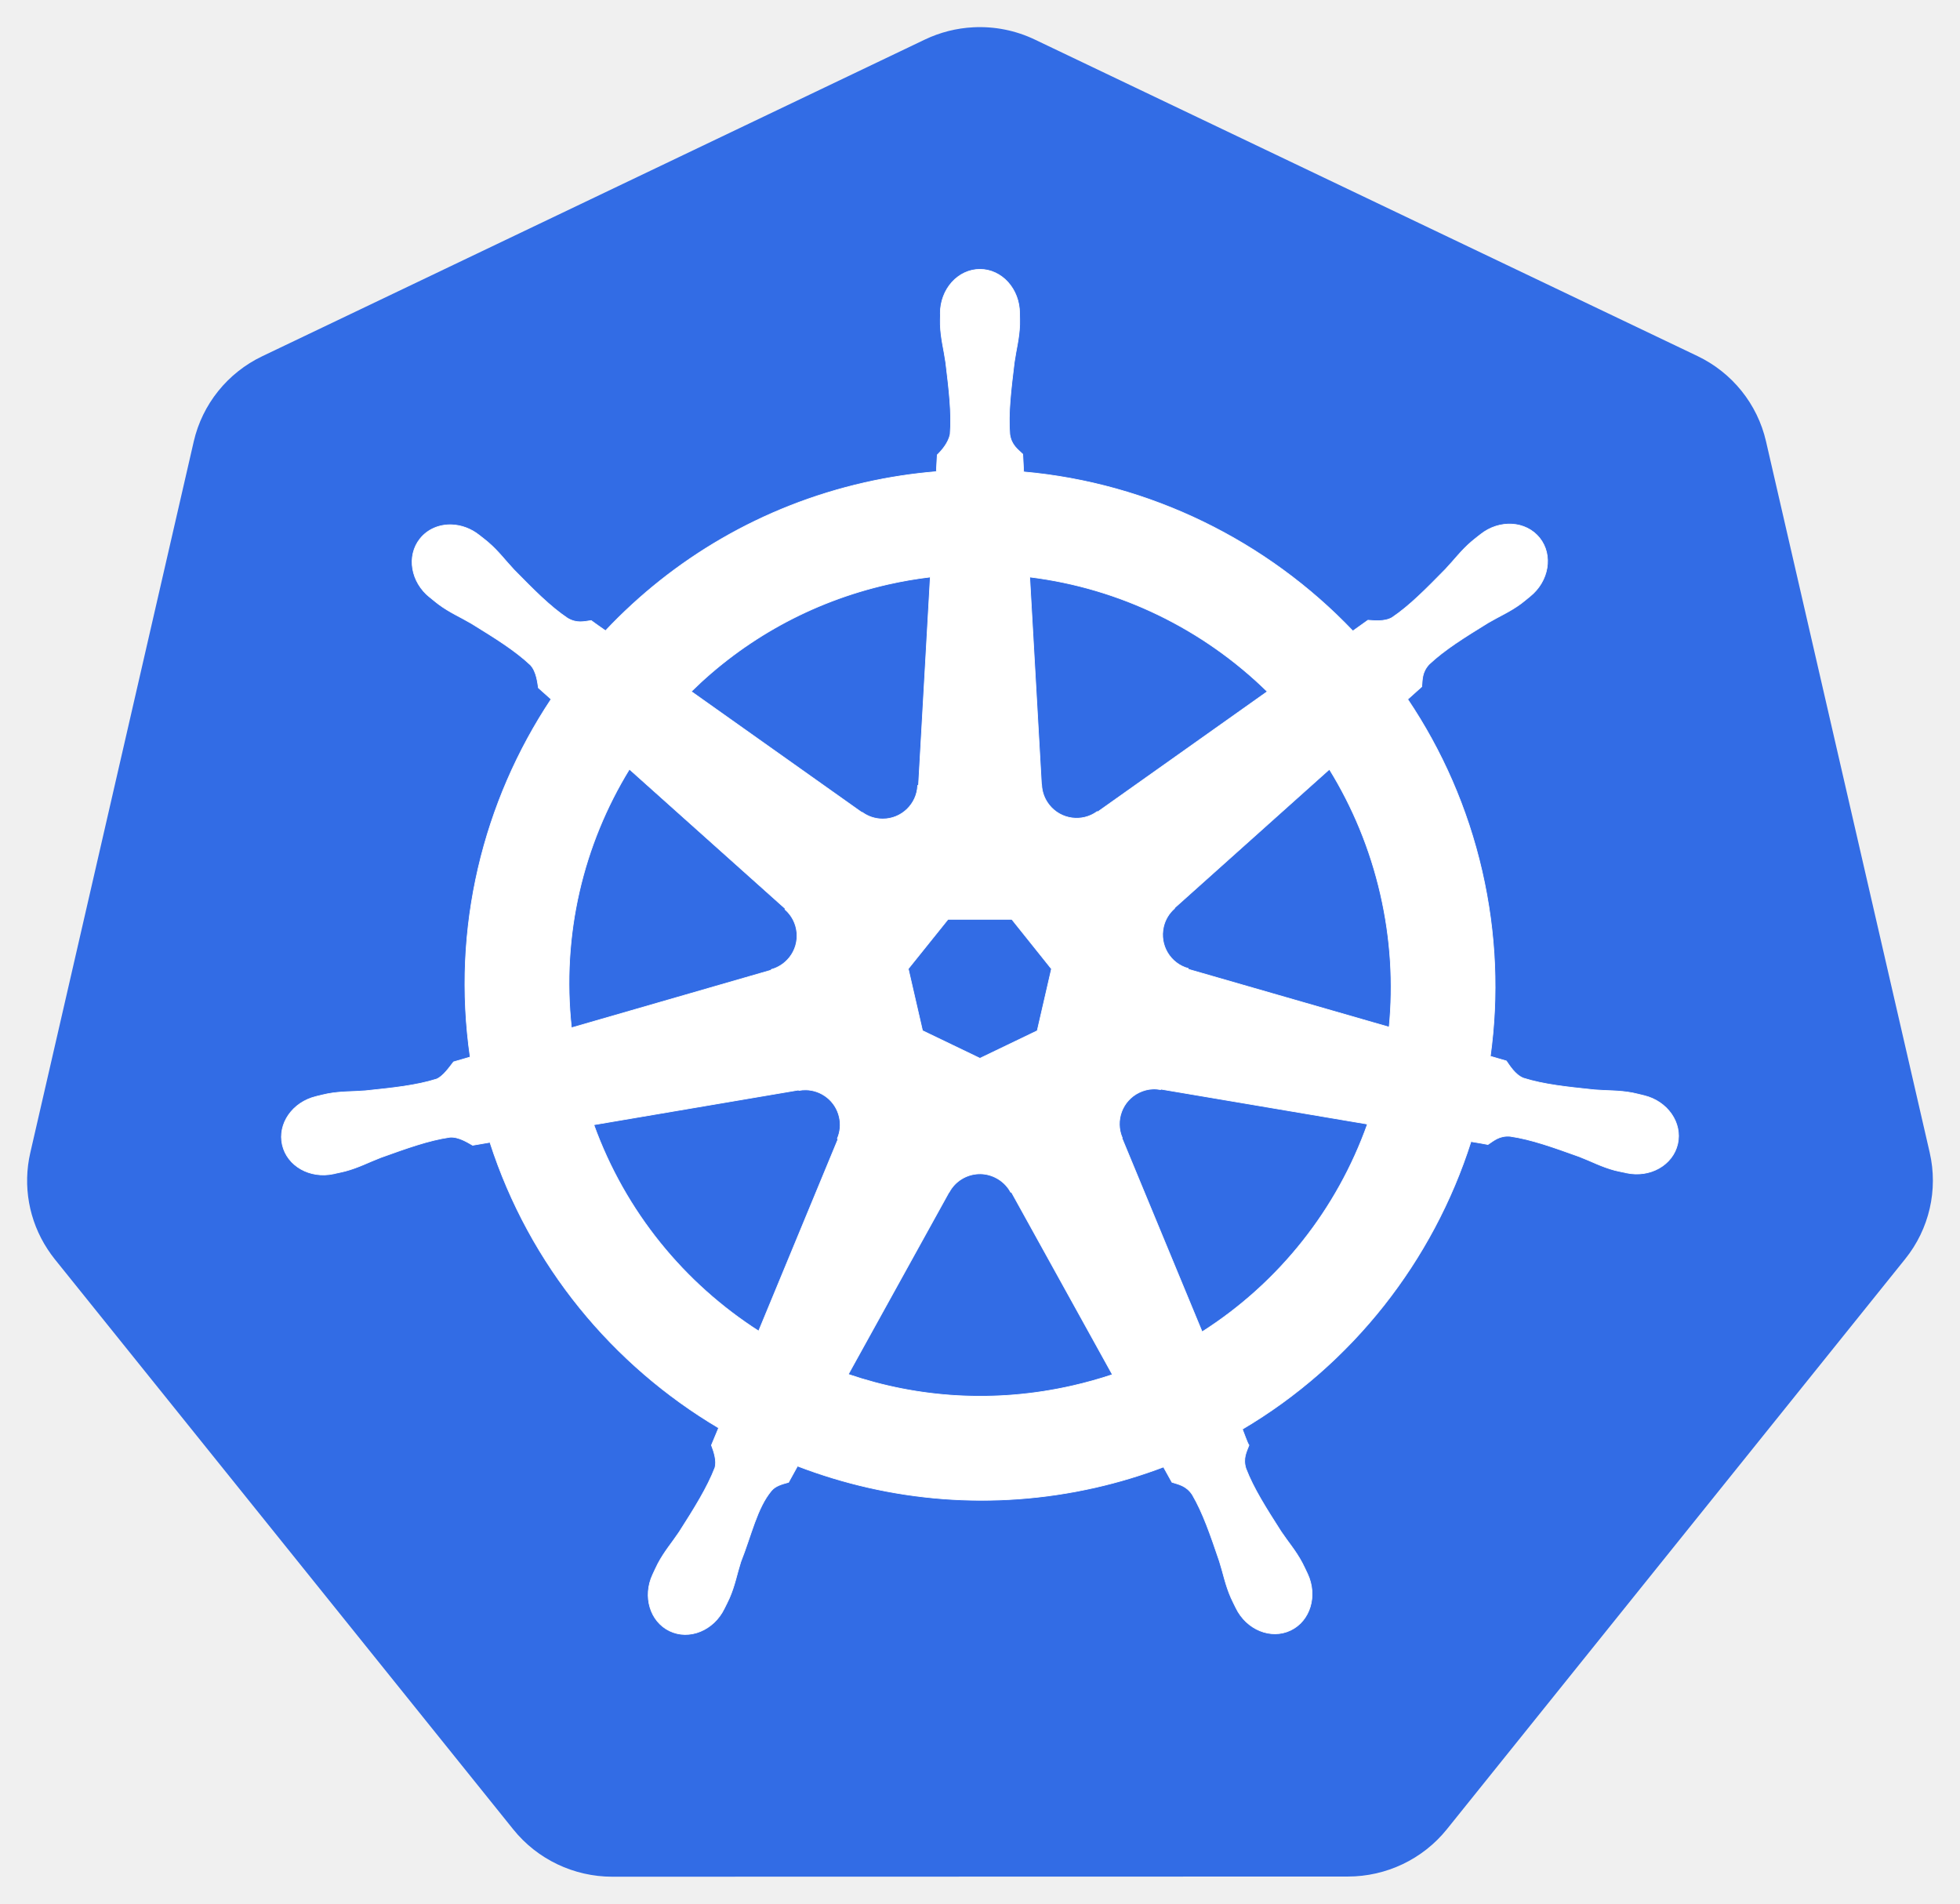
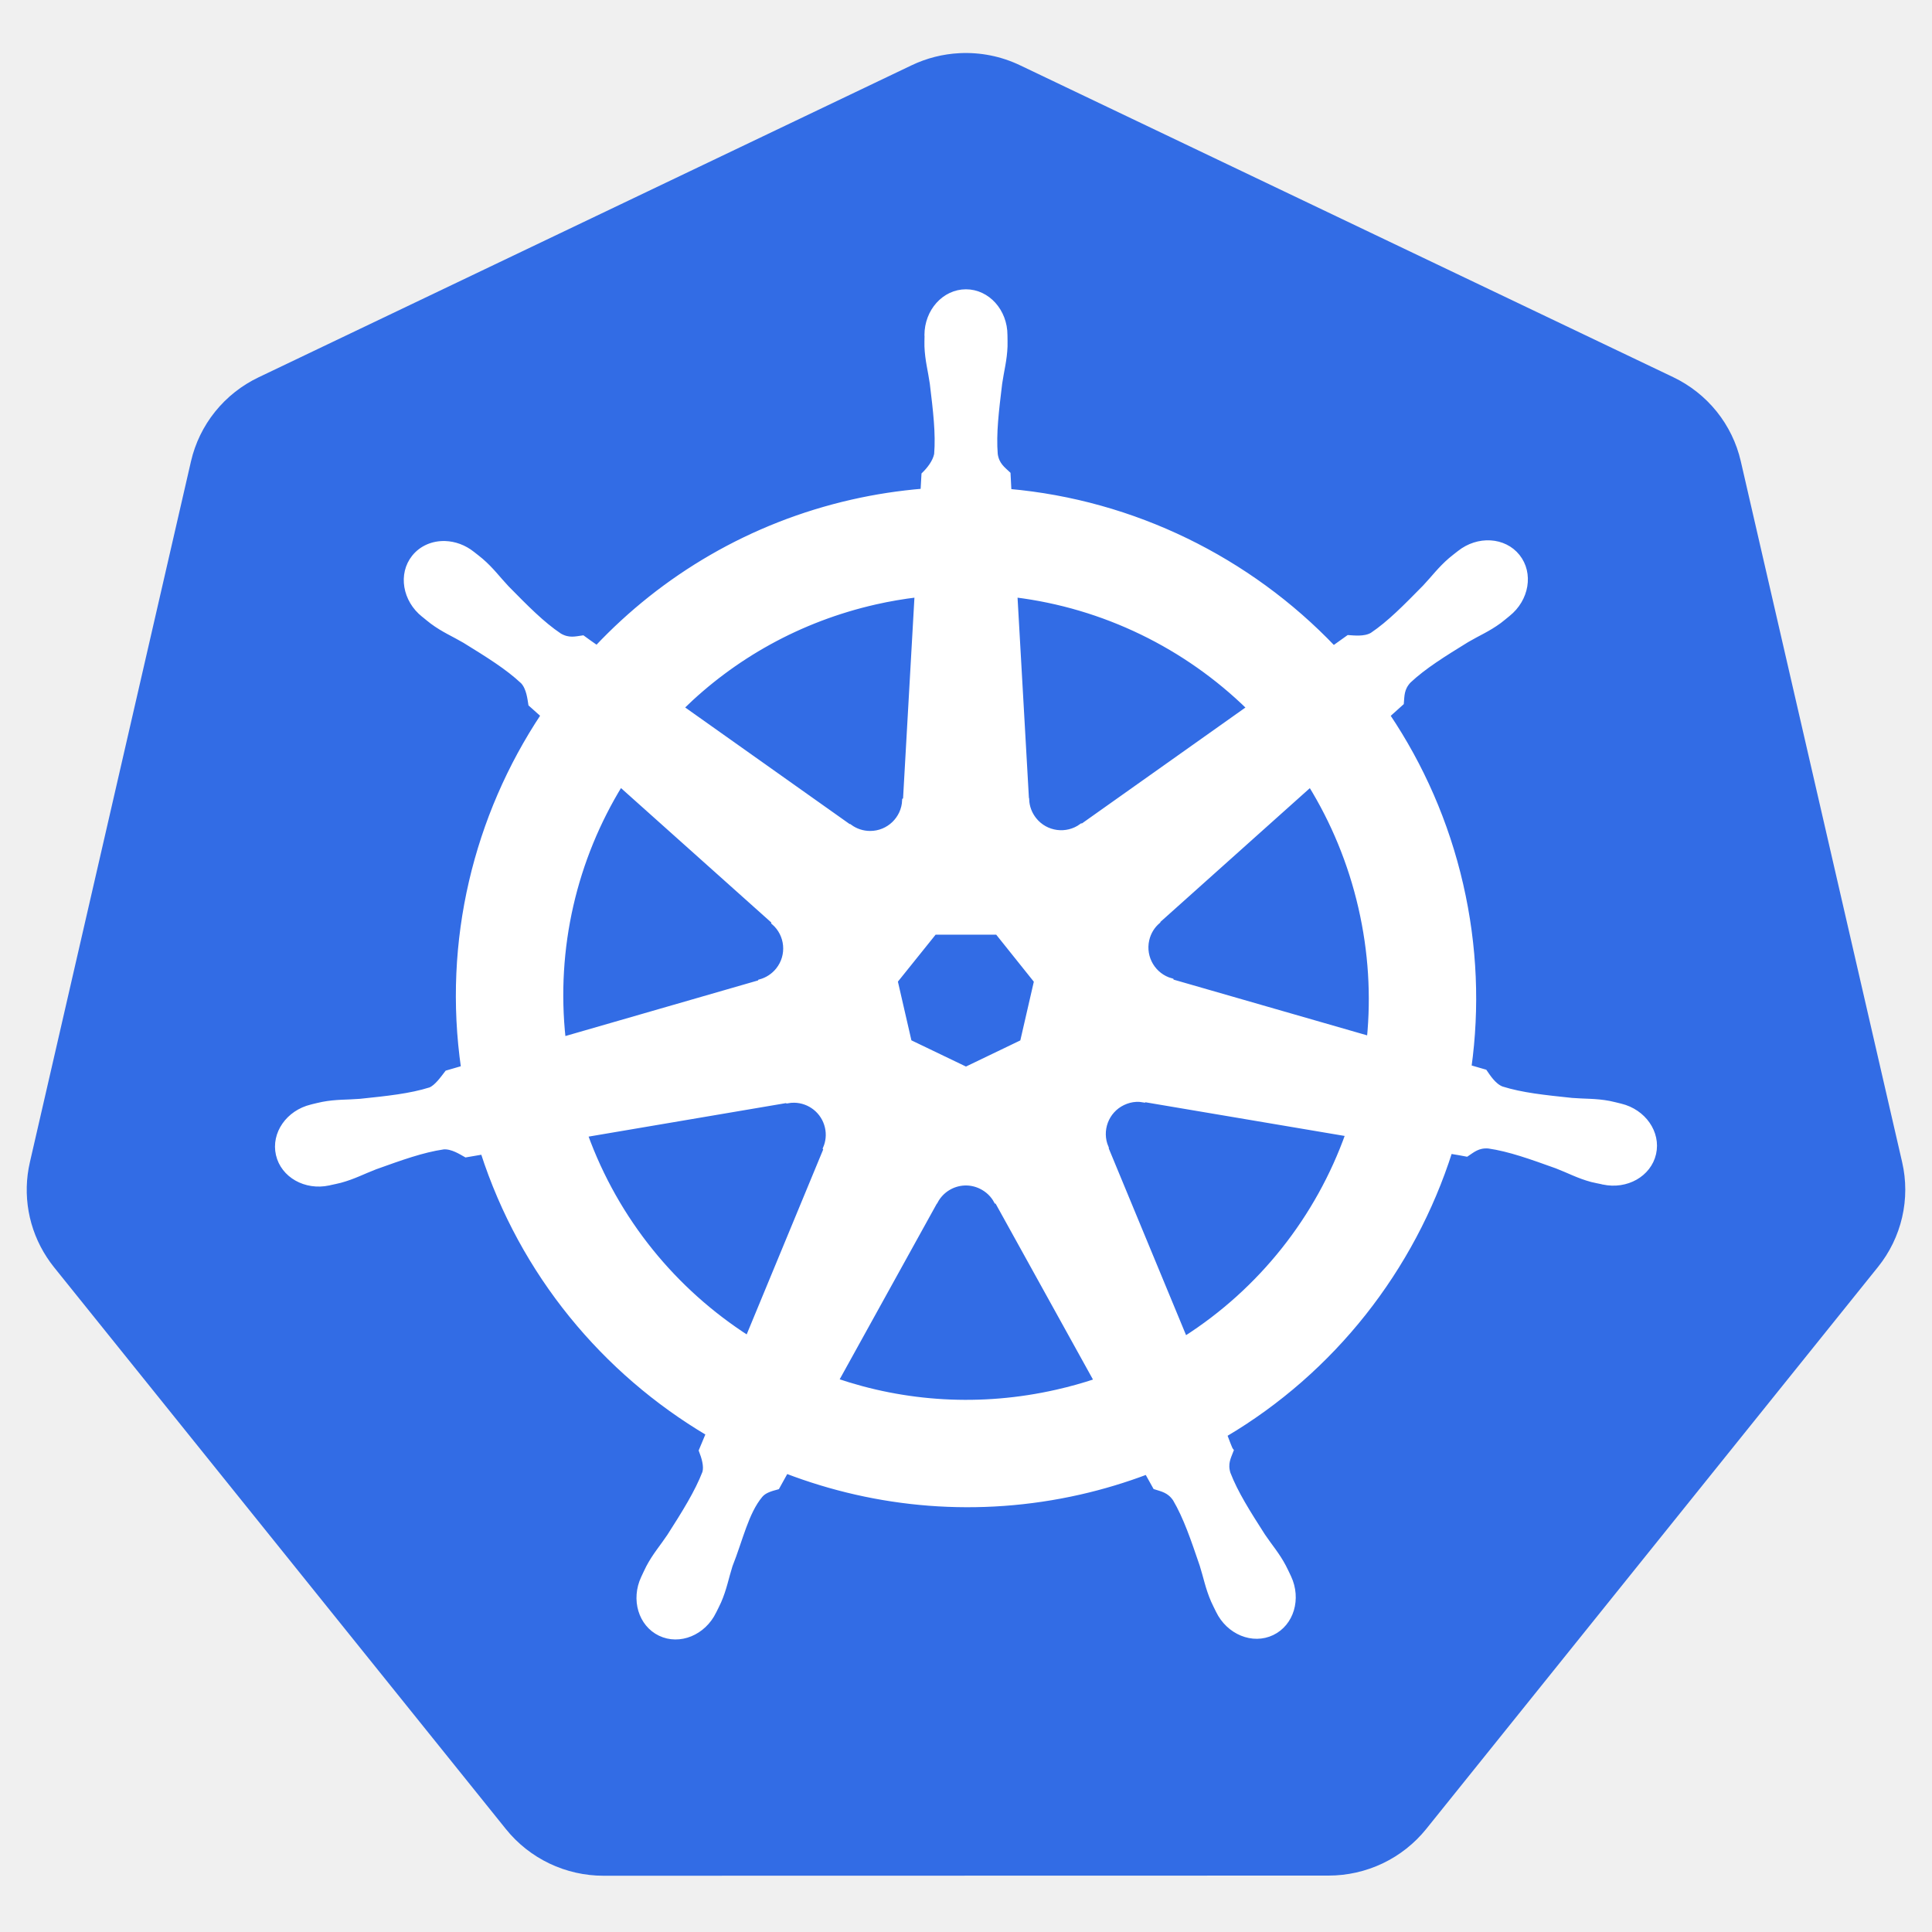
- <svg xmlns="http://www.w3.org/2000/svg" width="722.846" height="701.966" id="svg2" version="1.1">
-   <defs id="defs4" />
-   <g id="layer1" transform="translate(-6.326094,-174.7524)">
-     <g id="g3052">
-       <path style="fill:#326ce5;fill-opacity:1;stroke:#ffffff;stroke-width:0;stroke-miterlimit:4;stroke-opacity:1;stroke-dasharray:none" d="m 365.312,184.812 a 46.725,46.342 0 0 0 -17.906,4.531 l -244.344,116.75 a 46.725,46.342 0 0 0 -25.281,31.438 L 17.5,599.781 A 46.725,46.342 0 0 0 23.844,635.312 46.725,46.342 0 0 0 26.5,639 l 169.125,210.281 a 46.725,46.342 0 0 0 36.531,17.438 L 503.375,866.656 A 46.725,46.342 0 0 0 539.906,849.25 L 708.969,638.938 A 46.725,46.342 0 0 0 718,599.719 l -60.375,-262.25 a 46.725,46.342 0 0 0 -25.281,-31.438 l -244.375,-116.688 A 46.725,46.342 0 0 0 365.312,184.812 z" id="path3055" />
-       <path id="path3059" d="m 367.734,274.06 c -8.077,8.2e-4 -14.626,7.276 -14.625,16.25 1e-5,0.138 0.028,0.269 0.031,0.406 -0.012,1.219 -0.071,2.688 -0.031,3.75 0.193,5.176 1.321,9.137 2,13.906 1.23,10.207 2.261,18.667 1.625,26.531 -0.619,2.965 -2.803,5.677 -4.75,7.562 l -0.344,6.188 c -8.777,0.727 -17.612,2.059 -26.438,4.062 -37.975,8.622 -70.67,28.183 -95.562,54.594 -1.615,-1.102 -4.441,-3.129 -5.281,-3.75 -2.611,0.353 -5.25,1.158 -8.688,-0.844 -6.545,-4.406 -12.506,-10.487 -19.719,-17.812 -3.305,-3.504 -5.698,-6.841 -9.625,-10.219 -0.892,-0.767 -2.253,-1.805 -3.25,-2.594 -3.07,-2.448 -6.691,-3.724 -10.188,-3.844 -4.496,-0.154 -8.824,1.604 -11.656,5.156 -5.035,6.315 -3.423,15.968 3.594,21.562 0.071,0.057 0.147,0.101 0.219,0.156 0.964,0.782 2.145,1.783 3.031,2.438 4.167,3.077 7.973,4.651 12.125,7.094 8.747,5.402 15.998,9.881 21.75,15.281 2.246,2.394 2.639,6.613 2.938,8.438 l 4.688,4.188 c -25.093,37.764 -36.707,84.409 -29.844,131.938 l -6.125,1.781 c -1.614,2.085 -3.895,5.365 -6.281,6.344 -7.525,2.37 -15.994,3.241 -26.219,4.312 -4.8,0.399 -8.942,0.161 -14.031,1.125 -1.12,0.212 -2.681,0.619 -3.906,0.906 -0.043,0.009 -0.082,0.022 -0.125,0.031 -0.067,0.015 -0.155,0.048 -0.219,0.062 -8.62,2.083 -14.158,10.006 -12.375,17.812 1.783,7.808 10.203,12.557 18.875,10.688 0.063,-0.014 0.153,-0.017 0.219,-0.031 0.098,-0.022 0.184,-0.07 0.281,-0.094 1.209,-0.265 2.724,-0.561 3.781,-0.844 5.003,-1.34 8.627,-3.308 13.125,-5.031 9.677,-3.471 17.692,-6.37 25.5,-7.5 3.261,-0.255 6.697,2.012 8.406,2.969 l 6.375,-1.094 c 14.67,45.483 45.414,82.245 84.344,105.312 l -2.656,6.375 c 0.957,2.475 2.013,5.825 1.3,8.269 -2.839,7.361 -7.701,15.131 -13.238,23.793 -2.681,4.002 -5.425,7.108 -7.844,11.688 -0.579,1.096 -1.316,2.779 -1.875,3.938 -3.759,8.042 -1.002,17.305 6.219,20.781 7.266,3.498 16.284,-0.191 20.188,-8.25 0.006,-0.011 0.026,-0.02 0.031,-0.031 0.004,-0.009 -0.004,-0.022 0,-0.031 0.556,-1.143 1.344,-2.644 1.812,-3.719 2.072,-4.747 2.762,-8.815 4.219,-13.406 3.87,-9.72 5.996,-19.919 11.323,-26.274 1.459,-1.74 3.837,-2.409 6.302,-3.07 l 3.312,-6 c 33.938,13.027 71.927,16.522 109.875,7.906 8.657,-1.966 17.014,-4.509 25.094,-7.562 0.931,1.651 2.661,4.826 3.125,5.625 2.506,0.815 5.24,1.236 7.469,4.531 3.985,6.809 6.711,14.864 10.031,24.594 1.457,4.591 2.178,8.659 4.25,13.406 0.472,1.082 1.256,2.605 1.812,3.75 3.895,8.085 12.942,11.787 20.219,8.281 7.22,-3.478 9.98,-12.74 6.219,-20.781 -0.559,-1.158 -1.327,-2.842 -1.906,-3.938 -2.419,-4.58 -5.163,-7.654 -7.844,-11.656 -5.537,-8.662 -10.13,-15.858 -12.969,-23.219 -1.187,-3.797 0.2,-6.158 1.125,-8.625 -0.554,-0.635 -1.739,-4.22 -2.438,-5.906 40.457,-23.888 70.299,-62.021 84.312,-106.062 1.892,0.297 5.182,0.879 6.25,1.094 2.2,-1.451 4.222,-3.344 8.188,-3.031 7.808,1.129 15.823,4.03 25.5,7.5 4.498,1.723 8.122,3.723 13.125,5.062 1.057,0.283 2.572,0.547 3.781,0.812 0.097,0.024 0.183,0.071 0.281,0.094 0.065,0.015 0.156,0.017 0.219,0.031 8.672,1.867 17.094,-2.879 18.875,-10.688 1.781,-7.807 -3.754,-15.732 -12.375,-17.812 -1.254,-0.285 -3.032,-0.769 -4.25,-1 -5.089,-0.964 -9.231,-0.726 -14.031,-1.125 -10.225,-1.071 -18.694,-1.943 -26.219,-4.312 -3.068,-1.19 -5.251,-4.841 -6.313,-6.344 l -5.906,-1.719 c 3.062,-22.154 2.237,-45.211 -3.062,-68.281 -5.348,-23.285 -14.8,-44.581 -27.406,-63.344 1.515,-1.377 4.376,-3.911 5.188,-4.656 0.237,-2.624 0.033,-5.376 2.75,-8.281 5.751,-5.401 13.003,-9.879 21.75,-15.281 4.152,-2.443 7.99,-4.017 12.156,-7.094 0.942,-0.696 2.229,-1.798 3.219,-2.594 7.015,-5.596 8.631,-15.248 3.594,-21.562 -5.037,-6.314 -14.797,-6.909 -21.812,-1.312 -0.999,0.791 -2.354,1.823 -3.25,2.594 -3.926,3.378 -6.351,6.714 -9.656,10.219 -7.212,7.326 -13.174,13.438 -19.719,17.844 -2.836,1.651 -6.99,1.08 -8.875,0.969 l -5.562,3.969 c -31.719,-33.261 -74.905,-54.525 -121.406,-58.656 -0.13,-1.949 -0.3,-5.471 -0.344,-6.531 -1.904,-1.822 -4.203,-3.377 -4.781,-7.312 -0.636,-7.864 0.426,-16.325 1.656,-26.531 0.679,-4.769 1.807,-8.73 2,-13.906 0.044,-1.177 -0.026,-2.884 -0.031,-4.156 -9.6e-4,-8.974 -6.548,-16.251 -14.625,-16.25 z m -18.312,113.438 -4.344,76.719 -0.312,0.156 c -0.291,6.863 -5.94,12.344 -12.875,12.344 -2.841,0 -5.463,-0.912 -7.594,-2.469 l -0.125,0.062 -62.906,-44.594 c 19.334,-19.011 44.063,-33.06 72.562,-39.531 5.206,-1.182 10.41,-2.059 15.594,-2.688 z m 36.656,0 c 33.273,4.092 64.045,19.159 87.625,42.25 l -62.5,44.312 -0.219,-0.094 c -5.547,4.052 -13.363,3.046 -17.688,-2.375 -1.771,-2.221 -2.701,-4.832 -2.812,-7.469 l -0.062,-0.031 z m -147.625,70.875 57.438,51.375 -0.062,0.312 c 5.184,4.507 5.949,12.328 1.625,17.75 -1.771,2.221 -4.142,3.711 -6.688,4.406 l -0.062,0.25 -73.625,21.25 c -3.747,-34.265 4.329,-67.574 21.375,-95.344 z m 258.156,0.031 c 8.534,13.833 14.997,29.282 18.844,46.031 3.801,16.548 4.755,33.067 3.188,49.031 l -74,-21.312 -0.062,-0.312 c -6.627,-1.811 -10.699,-8.552 -9.156,-15.312 0.632,-2.77 2.102,-5.113 4.094,-6.844 l -0.031,-0.156 57.125,-51.125 z m -140.656,55.312 23.531,0 14.625,18.281 -5.25,22.812 -21.125,10.156 -21.188,-10.188 -5.25,-22.812 z m 75.438,62.562 c 1,-0.051 1.996,0.04 2.969,0.219 l 0.125,-0.156 76.156,12.875 c -11.146,31.313 -32.473,58.44 -60.969,76.594 l -29.562,-71.406 0.094,-0.125 c -2.716,-6.31 0.002,-13.71 6.25,-16.719 1.6,-0.77 3.271,-1.197 4.938,-1.281 z m -127.906,0.312 c 5.812,0.082 11.025,4.115 12.375,10.031 0.632,2.77 0.325,5.514 -0.719,7.938 l 0.219,0.281 -29.25,70.688 c -27.347,-17.549 -49.129,-43.824 -60.781,-76.062 l 75.5,-12.812 0.125,0.156 c 0.845,-0.155 1.701,-0.23 2.531,-0.219 z m 63.781,30.969 c 2.024,-0.074 4.079,0.341 6.031,1.281 2.56,1.233 4.537,3.173 5.781,5.5 l 0.281,0 37.219,67.25 c -4.83,1.619 -9.796,3.003 -14.875,4.156 -28.465,6.463 -56.839,4.505 -82.531,-4.25 l 37.125,-67.125 0.062,0 c 2.228,-4.164 6.452,-6.649 10.906,-6.812 z" style="font-size:medium;font-style:normal;font-variant:normal;font-weight:normal;font-stretch:normal;text-indent:0;text-align:start;text-decoration:none;line-height:normal;letter-spacing:normal;word-spacing:normal;text-transform:none;direction:ltr;block-progression:tb;writing-mode:lr-tb;text-anchor:start;baseline-shift:baseline;color:#000000;fill:#ffffff;fill-opacity:1;stroke:#ffffff;stroke-width:0.25;stroke-miterlimit:4;stroke-opacity:1;stroke-dasharray:none;marker:none;visibility:visible;display:inline;overflow:visible;enable-background:accumulate;font-family:Sans;-inkscape-font-specification:Sans" />
-     </g>
-   </g>
+ <svg xmlns="http://www.w3.org/2000/svg" width="100" height="100" viewBox="0 0 100 98" fill="none">
+   <path d="M49.663 1.752C48.803 1.795 47.961 2.009 47.186 2.379L13.383 18.53C12.508 18.948 11.739 19.556 11.133 20.309C10.528 21.062 10.101 21.941 9.885 22.88L1.546 59.16C1.353 59.996 1.332 60.861 1.482 61.706C1.633 62.55 1.953 63.356 2.423 64.075C2.537 64.251 2.66 64.421 2.791 64.585L26.188 93.676C26.794 94.429 27.562 95.037 28.437 95.454C29.312 95.872 30.271 96.089 31.242 96.088L68.763 96.08C69.733 96.081 70.692 95.864 71.567 95.448C72.441 95.031 73.21 94.424 73.817 93.672L97.205 64.577C97.811 63.824 98.238 62.945 98.454 62.005C98.671 61.066 98.671 60.09 98.454 59.151L90.102 22.871C89.886 21.932 89.459 21.053 88.854 20.3C88.248 19.547 87.479 18.94 86.605 18.522L52.797 2.379C51.822 1.913 50.744 1.697 49.663 1.752Z" fill="#326CE5" />
+   <path d="M49.998 14.099C48.88 14.099 47.974 15.105 47.974 16.347C47.974 16.366 47.978 16.384 47.979 16.403C47.977 16.572 47.969 16.775 47.974 16.922C48.001 17.638 48.157 18.186 48.251 18.846C48.421 20.258 48.564 21.428 48.476 22.516C48.39 22.926 48.088 23.301 47.819 23.562L47.771 24.418C46.557 24.519 45.335 24.703 44.114 24.98C38.86 26.173 34.337 28.879 30.893 32.533C30.67 32.38 30.279 32.1 30.163 32.014C29.802 32.063 29.436 32.174 28.961 31.897C28.056 31.288 27.231 30.447 26.233 29.433C25.776 28.948 25.445 28.487 24.901 28.019C24.778 27.913 24.59 27.77 24.452 27.661C24.027 27.322 23.526 27.145 23.043 27.129C22.421 27.108 21.822 27.351 21.43 27.842C20.733 28.716 20.956 30.051 21.927 30.825C21.937 30.833 21.948 30.839 21.957 30.847C22.091 30.955 22.254 31.093 22.377 31.184C22.953 31.61 23.48 31.828 24.054 32.165C25.264 32.913 26.267 33.532 27.063 34.279C27.374 34.611 27.428 35.194 27.47 35.447L28.118 36.026C24.646 41.25 23.04 47.703 23.989 54.279L23.142 54.525C22.919 54.813 22.603 55.267 22.273 55.403C21.232 55.73 20.06 55.851 18.646 55.999C17.982 56.054 17.409 56.021 16.705 56.155C16.55 56.184 16.334 56.24 16.164 56.28C16.159 56.281 16.153 56.283 16.147 56.285C16.138 56.287 16.126 56.291 16.117 56.293C14.924 56.581 14.158 57.677 14.405 58.757C14.652 59.837 15.816 60.494 17.016 60.236C17.025 60.234 17.037 60.233 17.046 60.231C17.06 60.228 17.072 60.222 17.085 60.219C17.252 60.182 17.462 60.141 17.608 60.102C18.3 59.916 18.802 59.644 19.424 59.406C20.763 58.926 21.872 58.525 22.952 58.368C23.403 58.333 23.878 58.647 24.115 58.779L24.997 58.628C27.026 64.92 31.279 70.006 36.665 73.197L36.297 74.079C36.43 74.421 36.576 74.885 36.477 75.223C36.085 76.241 35.412 77.316 34.646 78.514C34.275 79.068 33.895 79.498 33.561 80.131C33.481 80.283 33.379 80.516 33.301 80.676C32.782 81.788 33.163 83.07 34.162 83.551C35.167 84.035 36.415 83.524 36.955 82.409C36.955 82.408 36.958 82.407 36.959 82.405C36.959 82.404 36.958 82.402 36.959 82.401C37.036 82.243 37.145 82.035 37.21 81.886C37.496 81.23 37.592 80.667 37.793 80.032C38.329 78.687 38.623 77.276 39.36 76.397C39.562 76.156 39.89 76.064 40.231 75.972L40.69 75.142C45.385 76.944 50.64 77.428 55.89 76.236C57.088 75.964 58.244 75.612 59.362 75.19C59.49 75.418 59.73 75.857 59.794 75.968C60.141 76.081 60.519 76.139 60.827 76.595C61.379 77.537 61.756 78.651 62.215 79.997C62.417 80.632 62.516 81.195 62.803 81.852C62.868 82.001 62.977 82.212 63.054 82.371C63.593 83.489 64.844 84.001 65.851 83.516C66.85 83.035 67.231 81.754 66.711 80.641C66.634 80.481 66.528 80.248 66.447 80.097C66.113 79.463 65.733 79.038 65.362 78.484C64.596 77.286 63.961 76.29 63.568 75.272C63.404 74.747 63.596 74.42 63.724 74.079C63.647 73.991 63.483 73.495 63.387 73.262C68.984 69.957 73.112 64.681 75.05 58.589C75.312 58.63 75.767 58.71 75.915 58.74C76.219 58.539 76.499 58.278 77.048 58.321C78.128 58.477 79.237 58.878 80.576 59.358C81.198 59.597 81.699 59.873 82.391 60.059C82.538 60.098 82.747 60.134 82.914 60.171C82.928 60.174 82.94 60.181 82.953 60.184C82.962 60.186 82.975 60.186 82.984 60.188C84.183 60.447 85.348 59.79 85.595 58.71C85.841 57.63 85.075 56.533 83.883 56.246C83.709 56.206 83.463 56.139 83.295 56.107C82.591 55.974 82.018 56.007 81.354 55.952C79.939 55.803 78.768 55.683 77.727 55.355C77.302 55.19 77 54.685 76.853 54.477L76.036 54.24C76.46 51.175 76.346 47.985 75.612 44.793C74.873 41.572 73.565 38.626 71.821 36.03C72.031 35.84 72.427 35.489 72.539 35.386C72.572 35.023 72.543 34.642 72.919 34.24C73.715 33.493 74.718 32.874 75.928 32.127C76.502 31.789 77.033 31.571 77.61 31.145C77.74 31.049 77.918 30.896 78.055 30.786C79.026 30.012 79.249 28.677 78.552 27.803C77.856 26.93 76.505 26.848 75.535 27.622C75.397 27.731 75.209 27.874 75.085 27.98C74.542 28.448 74.206 28.909 73.749 29.394C72.751 30.408 71.927 31.253 71.021 31.863C70.629 32.091 70.054 32.012 69.793 31.997L69.024 32.546C64.636 27.945 58.661 25.003 52.228 24.431C52.21 24.162 52.187 23.674 52.181 23.528C51.917 23.276 51.599 23.061 51.519 22.516C51.431 21.428 51.578 20.258 51.748 18.846C51.843 18.186 51.999 17.638 52.025 16.922C52.031 16.759 52.022 16.523 52.021 16.347C52.021 15.105 51.115 14.099 49.998 14.099ZM47.464 29.792L46.863 40.405L46.82 40.427C46.78 41.377 45.998 42.135 45.039 42.135C44.646 42.135 44.283 42.008 43.988 41.793L43.971 41.802L35.269 35.633C37.943 33.002 41.364 31.059 45.307 30.164C46.027 30 46.747 29.879 47.464 29.792ZM52.535 29.792C57.139 30.358 61.395 32.442 64.658 35.637L56.011 41.767L55.981 41.754C55.214 42.315 54.132 42.176 53.534 41.426C53.289 41.118 53.16 40.757 53.145 40.392L53.136 40.388L52.535 29.792ZM32.113 39.597L40.059 46.704L40.05 46.748C40.767 47.371 40.873 48.453 40.275 49.203C40.03 49.51 39.702 49.716 39.35 49.813L39.341 49.847L29.155 52.787C28.637 48.047 29.754 43.439 32.113 39.597ZM67.826 39.601C69.007 41.515 69.901 43.652 70.433 45.969C70.959 48.259 71.091 50.544 70.874 52.752L60.637 49.804L60.628 49.761C59.712 49.51 59.148 48.578 59.362 47.642C59.449 47.259 59.653 46.935 59.928 46.696L59.924 46.674L67.826 39.601ZM48.368 47.253H51.623L53.646 49.782L52.92 52.938L49.998 54.343L47.066 52.934L46.34 49.778L48.368 47.253ZM58.804 55.908C58.942 55.901 59.08 55.914 59.215 55.939L59.232 55.917L69.768 57.698C68.226 62.03 65.275 65.783 61.333 68.294L57.243 58.416L57.256 58.398C56.881 57.526 57.257 56.502 58.121 56.086C58.342 55.979 58.573 55.92 58.804 55.908ZM41.109 55.952C41.913 55.963 42.634 56.521 42.821 57.339C42.909 57.722 42.866 58.102 42.722 58.437L42.752 58.476L38.706 68.255C34.922 65.828 31.909 62.193 30.297 57.733L40.742 55.96L40.759 55.982C40.876 55.96 40.994 55.95 41.109 55.952ZM49.933 60.236C50.213 60.226 50.497 60.283 50.767 60.413C51.121 60.584 51.395 60.852 51.567 61.174H51.606L56.755 70.478C56.087 70.701 55.4 70.893 54.697 71.052C50.759 71.947 46.834 71.676 43.279 70.465L48.415 61.178H48.424C48.732 60.602 49.317 60.258 49.933 60.236Z" fill="white" stroke="white" stroke-width="0.25" />
</svg>
